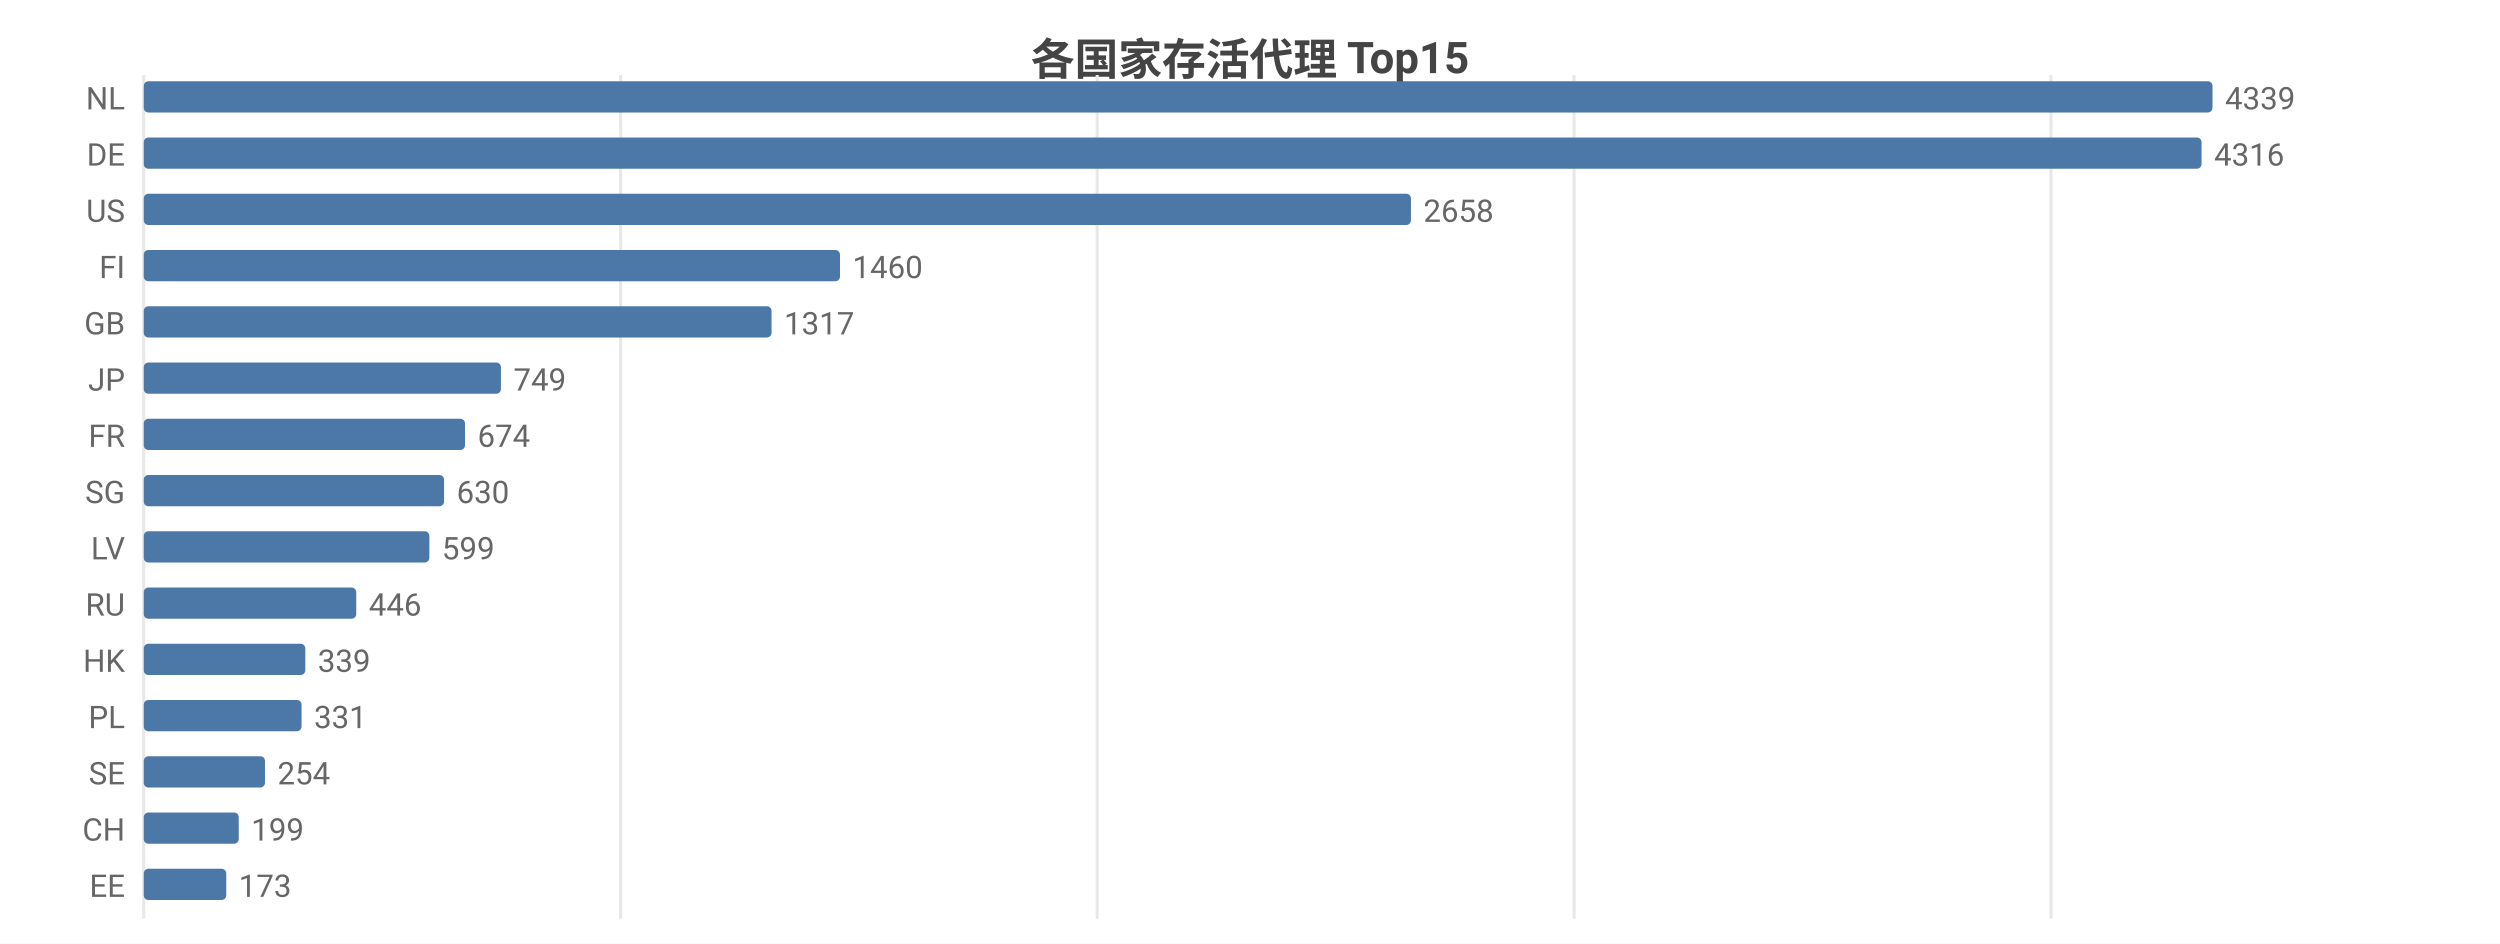
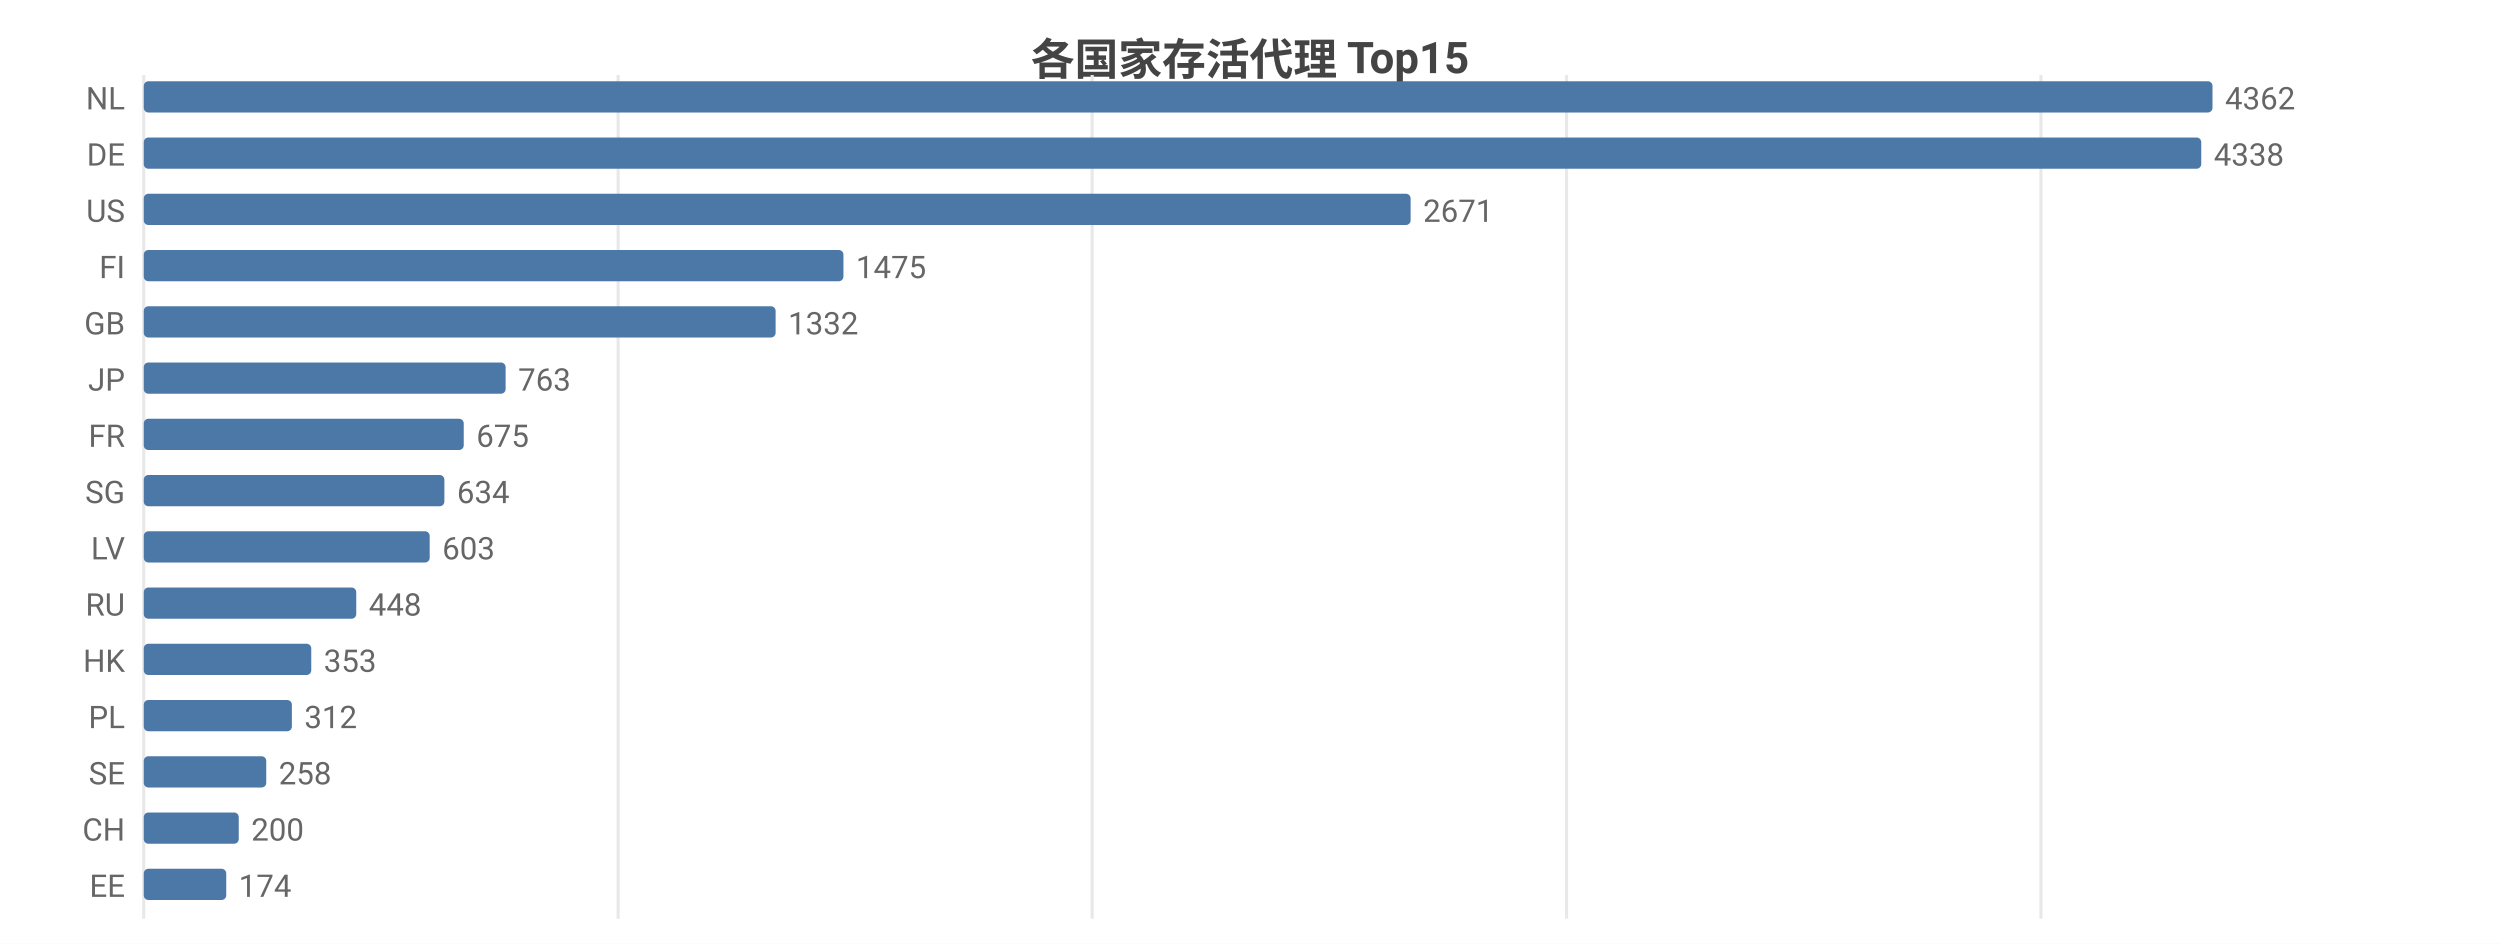
<svg xmlns="http://www.w3.org/2000/svg" width="800" height="302" viewBox="0 0 800 302">
  <rect width="800" height="302" fill="#ffffff" />
  <style>text{font-family:system-ui,-apple-system,'Segoe UI',Roboto,'PingFang SC','Microsoft YaHei','Noto Sans CJK SC',sans-serif}.g{stroke:#e8e8e8;stroke-width:1}.a{stroke:#999;stroke-width:1}.t{font-size:10px;fill:#666}.m{font-size:10px;text-anchor:middle;fill:#666}.e{font-size:10px;text-anchor:end;fill:#666}.l{font-size:11px;fill:#333}.tt{font-size:14px;font-weight:600;text-anchor:middle;fill:#444}.em{font-size:13px;text-anchor:middle;fill:#999}</style>
  <text class="tt" x="400.0" y="24">各国家存活代理 Top15</text>
  <line class="g" x1="46" y1="24" x2="46" y2="294" />
-   <line class="g" x1="198.6" y1="24" x2="198.6" y2="294" />
-   <line class="g" x1="351.1" y1="24" x2="351.1" y2="294" />
-   <line class="g" x1="503.7" y1="24" x2="503.7" y2="294" />
-   <line class="g" x1="656.3" y1="24" x2="656.3" y2="294" />
+   <line class="g" x1="197.8" y1="24" x2="197.8" y2="294" />
+   <line class="g" x1="349.5" y1="24" x2="349.5" y2="294" />
+   <line class="g" x1="501.3" y1="24" x2="501.3" y2="294" />
+   <line class="g" x1="653.1" y1="24" x2="653.1" y2="294" />
  <text class="e" x="40" y="35">NL</text>
  <rect x="46" y="26" width="662" height="10" fill="#4c78a8" rx="1.5" />
-   <text class="t" x="712" y="35">4339</text>
+   <text class="t" x="712" y="35">4362</text>
  <text class="e" x="40" y="53">DE</text>
-   <rect x="46" y="44" width="658.5" height="10" fill="#4c78a8" rx="1.5" />
-   <text class="t" x="708.5" y="53">4316</text>
+   <rect x="46" y="44" width="658.4" height="10" fill="#4c78a8" rx="1.5" />
+   <text class="t" x="708.4" y="53">4338</text>
  <text class="e" x="40" y="71">US</text>
-   <rect x="46" y="62" width="405.5" height="10" fill="#4c78a8" rx="1.5" />
-   <text class="t" x="455.5" y="71">2658</text>
+   <rect x="46" y="62" width="405.4" height="10" fill="#4c78a8" rx="1.5" />
+   <text class="t" x="455.4" y="71">2671</text>
  <text class="e" x="40" y="89">FI</text>
-   <rect x="46" y="80" width="222.8" height="10" fill="#4c78a8" rx="1.5" />
-   <text class="t" x="272.8" y="89">1460</text>
+   <rect x="46" y="80" width="223.9" height="10" fill="#4c78a8" rx="1.5" />
+   <text class="t" x="273.9" y="89">1475</text>
  <text class="e" x="40" y="107">GB</text>
-   <rect x="46" y="98" width="200.9" height="10" fill="#4c78a8" rx="1.5" />
-   <text class="t" x="250.9" y="107">1317</text>
+   <rect x="46" y="98" width="202.2" height="10" fill="#4c78a8" rx="1.5" />
+   <text class="t" x="252.2" y="107">1332</text>
  <text class="e" x="40" y="125">JP</text>
-   <rect x="46" y="116" width="114.3" height="10" fill="#4c78a8" rx="1.5" />
-   <text class="t" x="164.3" y="125">749</text>
+   <rect x="46" y="116" width="115.8" height="10" fill="#4c78a8" rx="1.5" />
+   <text class="t" x="165.8" y="125">763</text>
  <text class="e" x="40" y="143">FR</text>
-   <rect x="46" y="134" width="102.8" height="10" fill="#4c78a8" rx="1.5" />
-   <text class="t" x="152.8" y="143">674</text>
+   <rect x="46" y="134" width="102.4" height="10" fill="#4c78a8" rx="1.5" />
+   <text class="t" x="152.4" y="143">675</text>
  <text class="e" x="40" y="161">SG</text>
-   <rect x="46" y="152" width="96.1" height="10" fill="#4c78a8" rx="1.5" />
-   <text class="t" x="146.1" y="161">630</text>
+   <rect x="46" y="152" width="96.2" height="10" fill="#4c78a8" rx="1.5" />
+   <text class="t" x="146.2" y="161">634</text>
  <text class="e" x="40" y="179">LV</text>
-   <rect x="46" y="170" width="91.4" height="10" fill="#4c78a8" rx="1.5" />
-   <text class="t" x="141.4" y="179">599</text>
+   <rect x="46" y="170" width="91.5" height="10" fill="#4c78a8" rx="1.5" />
+   <text class="t" x="141.5" y="179">603</text>
  <text class="e" x="40" y="197">RU</text>
  <rect x="46" y="188" width="68.0" height="10" fill="#4c78a8" rx="1.5" />
-   <text class="t" x="118.0" y="197">446</text>
+   <text class="t" x="118.0" y="197">448</text>
  <text class="e" x="40" y="215">HK</text>
-   <rect x="46" y="206" width="51.7" height="10" fill="#4c78a8" rx="1.5" />
-   <text class="t" x="101.7" y="215">339</text>
+   <rect x="46" y="206" width="53.6" height="10" fill="#4c78a8" rx="1.5" />
+   <text class="t" x="103.6" y="215">353</text>
  <text class="e" x="40" y="233">PL</text>
-   <rect x="46" y="224" width="50.5" height="10" fill="#4c78a8" rx="1.5" />
-   <text class="t" x="100.5" y="233">331</text>
+   <rect x="46" y="224" width="47.4" height="10" fill="#4c78a8" rx="1.5" />
+   <text class="t" x="97.4" y="233">312</text>
  <text class="e" x="40" y="251">SE</text>
-   <rect x="46" y="242" width="38.8" height="10" fill="#4c78a8" rx="1.5" />
-   <text class="t" x="88.8" y="251">254</text>
+   <rect x="46" y="242" width="39.2" height="10" fill="#4c78a8" rx="1.5" />
+   <text class="t" x="89.2" y="251">258</text>
  <text class="e" x="40" y="269">CH</text>
  <rect x="46" y="260" width="30.4" height="10" fill="#4c78a8" rx="1.5" />
-   <text class="t" x="80.4" y="269">199</text>
+   <text class="t" x="80.4" y="269">200</text>
  <text class="e" x="40" y="287">EE</text>
  <rect x="46" y="278" width="26.4" height="10" fill="#4c78a8" rx="1.5" />
-   <text class="t" x="76.4" y="287">173</text>
+   <text class="t" x="76.4" y="287">174</text>
</svg>
